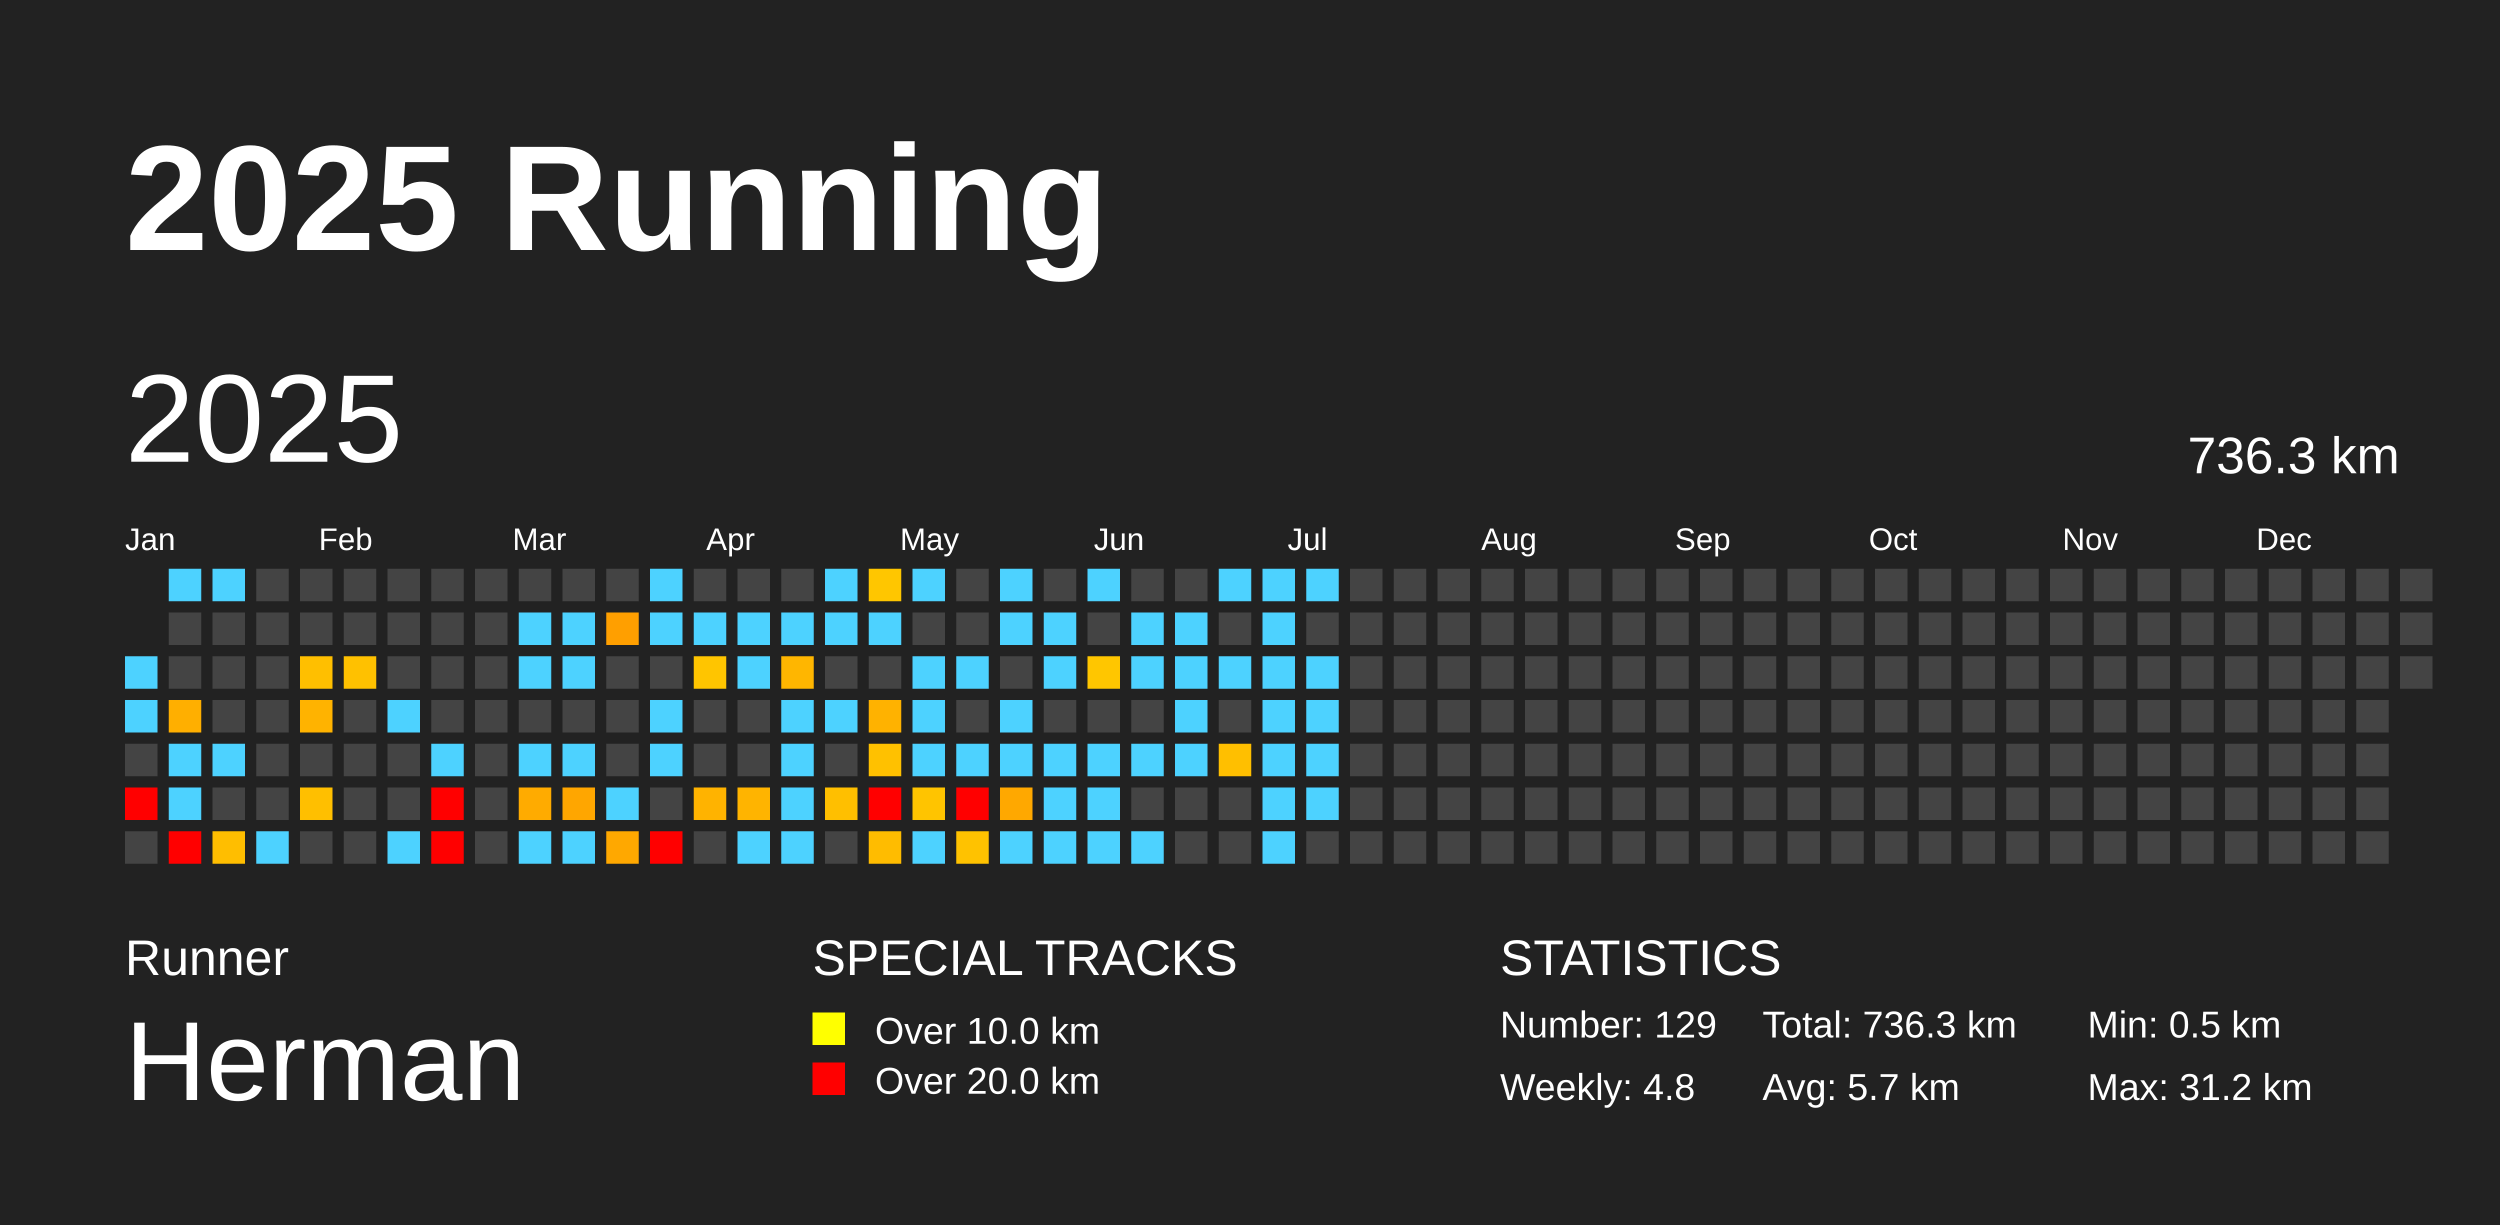
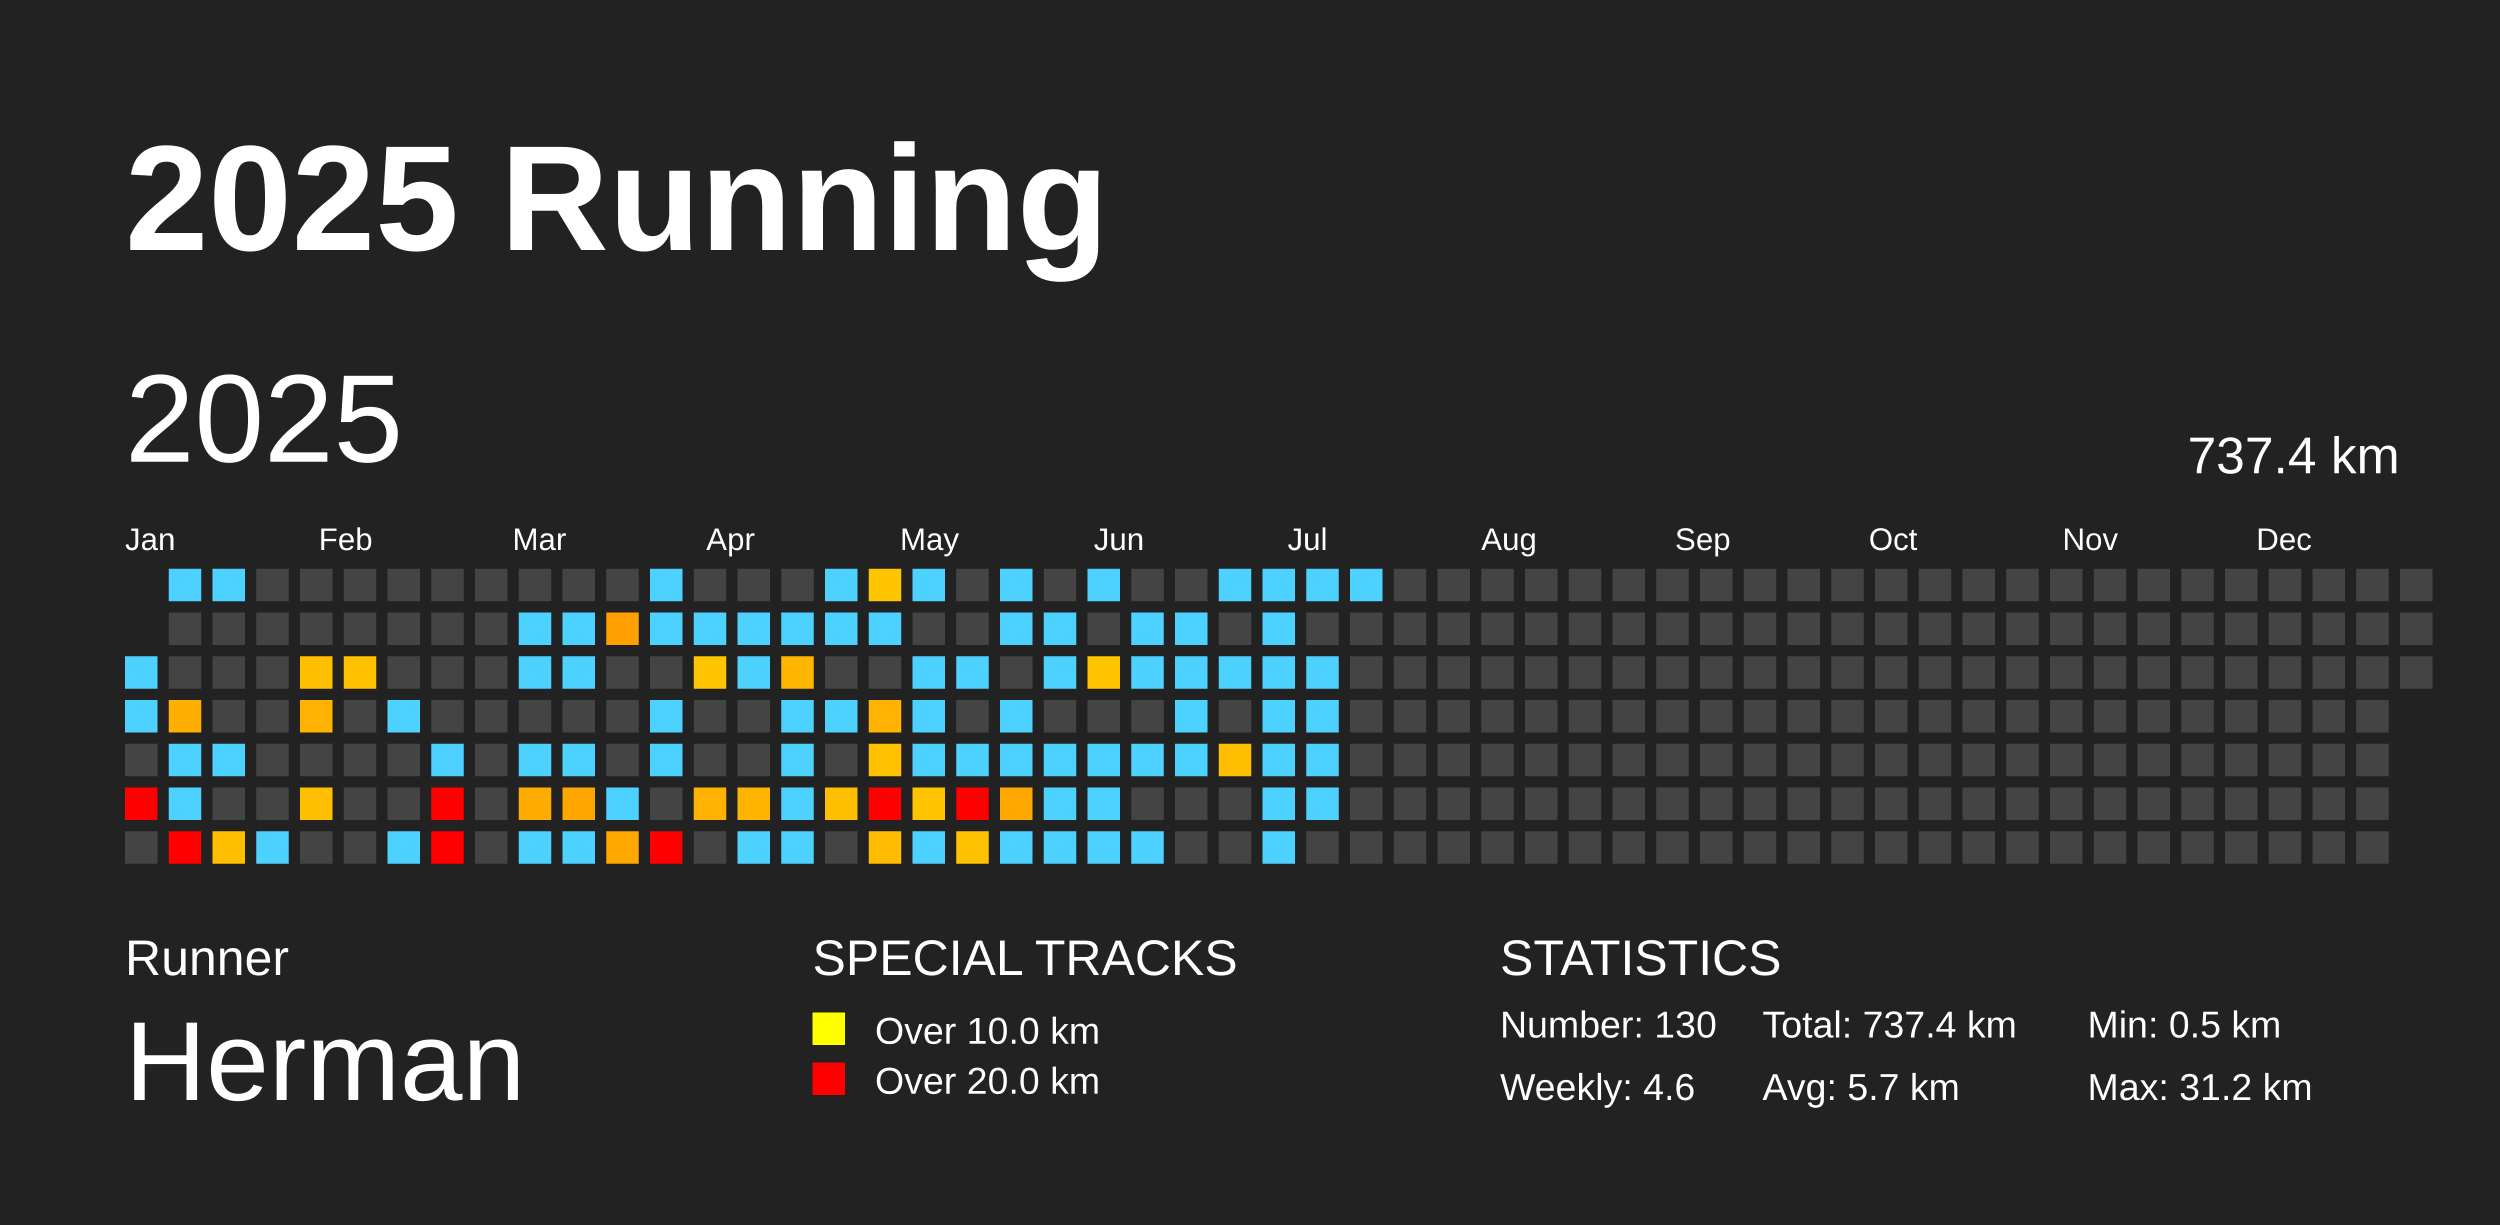
<svg xmlns="http://www.w3.org/2000/svg" baseProfile="full" height="98mm" version="1.1" viewBox="0,0,200,98" width="200mm">
  <defs />
  <rect fill="#222222" height="98" width="200" x="0" y="0" />
  <text fill="#FFFFFF" style="font-size:12px; font-family:Arial; font-weight:bold;" x="10" y="20">2025 Running</text>
  <text fill="#FFFFFF" style="font-size:4px; font-family:Arial" x="10" y="78">Runner</text>
  <text fill="#FFFFFF" style="font-size:9px; font-family:Arial" x="10" y="88">Herman</text>
  <text fill="#FFFFFF" style="font-size:4px; font-family:Arial" x="65" y="78">SPECIAL TRACKS</text>
  <rect fill="yellow" height="2.6" width="2.6" x="65" y="81" />
  <text fill="#FFFFFF" style="font-size:3px; font-family:Arial" x="70" y="83.5">Over 10.0 km</text>
  <rect fill="red" height="2.6" width="2.6" x="65" y="85" />
  <text fill="#FFFFFF" style="font-size:3px; font-family:Arial" x="70" y="87.5">Over 20.0 km</text>
  <text fill="#FFFFFF" style="font-size:4px; font-family:Arial" x="120" y="78">STATISTICS</text>
-   <text fill="#FFFFFF" style="font-size:3px; font-family:Arial" x="120" y="83">Number: 129</text>
-   <text fill="#FFFFFF" style="font-size:3px; font-family:Arial" x="120" y="88">Weekly: 4.8</text>
-   <text fill="#FFFFFF" style="font-size:3px; font-family:Arial" x="141" y="83">Total: 736.3 km</text>
+   <text fill="#FFFFFF" style="font-size:3px; font-family:Arial" x="120" y="83">Number: 130</text>
+   <text fill="#FFFFFF" style="font-size:3px; font-family:Arial" x="120" y="88">Weekly: 4.6</text>
+   <text fill="#FFFFFF" style="font-size:3px; font-family:Arial" x="141" y="83">Total: 737.4 km</text>
  <text fill="#FFFFFF" style="font-size:3px; font-family:Arial" x="141" y="88">Avg: 5.7 km</text>
  <text fill="#FFFFFF" style="font-size:3px; font-family:Arial" x="167" y="83">Min: 0.5 km</text>
  <text fill="#FFFFFF" style="font-size:3px; font-family:Arial" x="167" y="88">Max: 31.2 km</text>
  <text dominant-baseline="hanging" fill="#FFFFFF" style="font-size:10.0px; font-family:Arial;" x="10" y="30">2025</text>
-   <text dominant-baseline="hanging" fill="#FFFFFF" style="font-size:4.125px; font-family:Arial;" x="175" y="35">736.3 km</text>
+   <text dominant-baseline="hanging" fill="#FFFFFF" style="font-size:4.125px; font-family:Arial;" x="175" y="35">737.4 km</text>
  <text fill="#FFFFFF" style="font-size:2.5px; font-family:Arial" x="10.0" y="44">Jan</text>
  <text fill="#FFFFFF" style="font-size:2.5px; font-family:Arial" x="25.5" y="44">Feb</text>
  <text fill="#FFFFFF" style="font-size:2.5px; font-family:Arial" x="41.0" y="44">Mar</text>
  <text fill="#FFFFFF" style="font-size:2.5px; font-family:Arial" x="56.5" y="44">Apr</text>
  <text fill="#FFFFFF" style="font-size:2.5px; font-family:Arial" x="72.0" y="44">May</text>
  <text fill="#FFFFFF" style="font-size:2.5px; font-family:Arial" x="87.5" y="44">Jun</text>
  <text fill="#FFFFFF" style="font-size:2.5px; font-family:Arial" x="103.0" y="44">Jul</text>
  <text fill="#FFFFFF" style="font-size:2.5px; font-family:Arial" x="118.5" y="44">Aug</text>
  <text fill="#FFFFFF" style="font-size:2.5px; font-family:Arial" x="134.0" y="44">Sep</text>
  <text fill="#FFFFFF" style="font-size:2.5px; font-family:Arial" x="149.5" y="44">Oct</text>
  <text fill="#FFFFFF" style="font-size:2.5px; font-family:Arial" x="165.0" y="44">Nov</text>
  <text fill="#FFFFFF" style="font-size:2.5px; font-family:Arial" x="180.5" y="44">Dec</text>
  <rect fill="#4dd2ff" height="2.6" width="2.6" x="10.0" y="52.5" />
  <rect fill="#4dd2ff" height="2.6" width="2.6" x="10.0" y="56.0" />
  <rect fill="#444444" height="2.6" width="2.6" x="10.0" y="59.5" />
  <rect fill="red" height="2.6" width="2.6" x="10.0" y="63.0" />
  <rect fill="#444444" height="2.6" width="2.6" x="10.0" y="66.5" />
  <rect fill="#4dd2ff" height="2.6" width="2.6" x="13.5" y="45.5" />
  <rect fill="#444444" height="2.6" width="2.6" x="13.5" y="49.0" />
  <rect fill="#444444" height="2.6" width="2.6" x="13.5" y="52.5" />
  <rect fill="#ffaf00" height="2.6" width="2.6" x="13.5" y="56.0" />
  <rect fill="#4dd2ff" height="2.6" width="2.6" x="13.5" y="59.5" />
  <rect fill="#4dd2ff" height="2.6" width="2.6" x="13.5" y="63.0" />
  <rect fill="red" height="2.6" width="2.6" x="13.5" y="66.5" />
  <rect fill="#4dd2ff" height="2.6" width="2.6" x="17.0" y="45.5" />
  <rect fill="#444444" height="2.6" width="2.6" x="17.0" y="49.0" />
  <rect fill="#444444" height="2.6" width="2.6" x="17.0" y="52.5" />
  <rect fill="#444444" height="2.6" width="2.6" x="17.0" y="56.0" />
  <rect fill="#4dd2ff" height="2.6" width="2.6" x="17.0" y="59.5" />
  <rect fill="#444444" height="2.6" width="2.6" x="17.0" y="63.0" />
  <rect fill="#ffbe00" height="2.6" width="2.6" x="17.0" y="66.5" />
  <rect fill="#444444" height="2.6" width="2.6" x="20.5" y="45.5" />
  <rect fill="#444444" height="2.6" width="2.6" x="20.5" y="49.0" />
  <rect fill="#444444" height="2.6" width="2.6" x="20.5" y="52.5" />
  <rect fill="#444444" height="2.6" width="2.6" x="20.5" y="56.0" />
  <rect fill="#444444" height="2.6" width="2.6" x="20.5" y="59.5" />
  <rect fill="#444444" height="2.6" width="2.6" x="20.5" y="63.0" />
  <rect fill="#4dd2ff" height="2.6" width="2.6" x="20.5" y="66.5" />
  <rect fill="#444444" height="2.6" width="2.6" x="24.0" y="45.5" />
  <rect fill="#444444" height="2.6" width="2.6" x="24.0" y="49.0" />
  <rect fill="#ffbf00" height="2.6" width="2.6" x="24.0" y="52.5" />
  <rect fill="#ffb300" height="2.6" width="2.6" x="24.0" y="56.0" />
  <rect fill="#444444" height="2.6" width="2.6" x="24.0" y="59.5" />
  <rect fill="#ffbf00" height="2.6" width="2.6" x="24.0" y="63.0" />
  <rect fill="#444444" height="2.6" width="2.6" x="24.0" y="66.5" />
  <rect fill="#444444" height="2.6" width="2.6" x="27.5" y="45.5" />
  <rect fill="#444444" height="2.6" width="2.6" x="27.5" y="49.0" />
  <rect fill="#ffc100" height="2.6" width="2.6" x="27.5" y="52.5" />
  <rect fill="#444444" height="2.6" width="2.6" x="27.5" y="56.0" />
  <rect fill="#444444" height="2.6" width="2.6" x="27.5" y="59.5" />
  <rect fill="#444444" height="2.6" width="2.6" x="27.5" y="63.0" />
  <rect fill="#444444" height="2.6" width="2.6" x="27.5" y="66.5" />
  <rect fill="#444444" height="2.6" width="2.6" x="31.0" y="45.5" />
  <rect fill="#444444" height="2.6" width="2.6" x="31.0" y="49.0" />
  <rect fill="#444444" height="2.6" width="2.6" x="31.0" y="52.5" />
  <rect fill="#4dd2ff" height="2.6" width="2.6" x="31.0" y="56.0" />
  <rect fill="#444444" height="2.6" width="2.6" x="31.0" y="59.5" />
  <rect fill="#444444" height="2.6" width="2.6" x="31.0" y="63.0" />
  <rect fill="#4dd2ff" height="2.6" width="2.6" x="31.0" y="66.5" />
  <rect fill="#444444" height="2.6" width="2.6" x="34.5" y="45.5" />
  <rect fill="#444444" height="2.6" width="2.6" x="34.5" y="49.0" />
  <rect fill="#444444" height="2.6" width="2.6" x="34.5" y="52.5" />
  <rect fill="#444444" height="2.6" width="2.6" x="34.5" y="56.0" />
  <rect fill="#4dd2ff" height="2.6" width="2.6" x="34.5" y="59.5" />
  <rect fill="red" height="2.6" width="2.6" x="34.5" y="63.0" />
  <rect fill="red" height="2.6" width="2.6" x="34.5" y="66.5" />
  <rect fill="#444444" height="2.6" width="2.6" x="38.0" y="45.5" />
  <rect fill="#444444" height="2.6" width="2.6" x="38.0" y="49.0" />
  <rect fill="#444444" height="2.6" width="2.6" x="38.0" y="52.5" />
  <rect fill="#444444" height="2.6" width="2.6" x="38.0" y="56.0" />
  <rect fill="#444444" height="2.6" width="2.6" x="38.0" y="59.5" />
  <rect fill="#444444" height="2.6" width="2.6" x="38.0" y="63.0" />
  <rect fill="#444444" height="2.6" width="2.6" x="38.0" y="66.5" />
  <rect fill="#444444" height="2.6" width="2.6" x="41.5" y="45.5" />
  <rect fill="#4dd2ff" height="2.6" width="2.6" x="41.5" y="49.0" />
  <rect fill="#4dd2ff" height="2.6" width="2.6" x="41.5" y="52.5" />
  <rect fill="#444444" height="2.6" width="2.6" x="41.5" y="56.0" />
  <rect fill="#4dd2ff" height="2.6" width="2.6" x="41.5" y="59.5" />
  <rect fill="#ffab00" height="2.6" width="2.6" x="41.5" y="63.0" />
  <rect fill="#4dd2ff" height="2.6" width="2.6" x="41.5" y="66.5" />
  <rect fill="#444444" height="2.6" width="2.6" x="45.0" y="45.5" />
  <rect fill="#4dd2ff" height="2.6" width="2.6" x="45.0" y="49.0" />
  <rect fill="#4dd2ff" height="2.6" width="2.6" x="45.0" y="52.5" />
  <rect fill="#444444" height="2.6" width="2.6" x="45.0" y="56.0" />
  <rect fill="#4dd2ff" height="2.6" width="2.6" x="45.0" y="59.5" />
  <rect fill="#ffa600" height="2.6" width="2.6" x="45.0" y="63.0" />
  <rect fill="#4dd2ff" height="2.6" width="2.6" x="45.0" y="66.5" />
  <rect fill="#444444" height="2.6" width="2.6" x="48.5" y="45.5" />
  <rect fill="#ff9f00" height="2.6" width="2.6" x="48.5" y="49.0" />
  <rect fill="#444444" height="2.6" width="2.6" x="48.5" y="52.5" />
  <rect fill="#444444" height="2.6" width="2.6" x="48.5" y="56.0" />
  <rect fill="#444444" height="2.6" width="2.6" x="48.5" y="59.5" />
  <rect fill="#4dd2ff" height="2.6" width="2.6" x="48.5" y="63.0" />
  <rect fill="#ffa800" height="2.6" width="2.6" x="48.5" y="66.5" />
  <rect fill="#4dd2ff" height="2.6" width="2.6" x="52.0" y="45.5" />
  <rect fill="#4dd2ff" height="2.6" width="2.6" x="52.0" y="49.0" />
  <rect fill="#444444" height="2.6" width="2.6" x="52.0" y="52.5" />
  <rect fill="#4dd2ff" height="2.6" width="2.6" x="52.0" y="56.0" />
  <rect fill="#4dd2ff" height="2.6" width="2.6" x="52.0" y="59.5" />
  <rect fill="#444444" height="2.6" width="2.6" x="52.0" y="63.0" />
  <rect fill="red" height="2.6" width="2.6" x="52.0" y="66.5" />
  <rect fill="#444444" height="2.6" width="2.6" x="55.5" y="45.5" />
  <rect fill="#4dd2ff" height="2.6" width="2.6" x="55.5" y="49.0" />
  <rect fill="#ffc500" height="2.6" width="2.6" x="55.5" y="52.5" />
  <rect fill="#444444" height="2.6" width="2.6" x="55.5" y="56.0" />
  <rect fill="#444444" height="2.6" width="2.6" x="55.5" y="59.5" />
  <rect fill="#ffb300" height="2.6" width="2.6" x="55.5" y="63.0" />
  <rect fill="#444444" height="2.6" width="2.6" x="55.5" y="66.5" />
  <rect fill="#444444" height="2.6" width="2.6" x="59.0" y="45.5" />
  <rect fill="#4dd2ff" height="2.6" width="2.6" x="59.0" y="49.0" />
  <rect fill="#4dd2ff" height="2.6" width="2.6" x="59.0" y="52.5" />
  <rect fill="#444444" height="2.6" width="2.6" x="59.0" y="56.0" />
  <rect fill="#444444" height="2.6" width="2.6" x="59.0" y="59.5" />
  <rect fill="#ffb400" height="2.6" width="2.6" x="59.0" y="63.0" />
  <rect fill="#4dd2ff" height="2.6" width="2.6" x="59.0" y="66.5" />
  <rect fill="#444444" height="2.6" width="2.6" x="62.5" y="45.5" />
  <rect fill="#4dd2ff" height="2.6" width="2.6" x="62.5" y="49.0" />
  <rect fill="#ffb600" height="2.6" width="2.6" x="62.5" y="52.5" />
  <rect fill="#4dd2ff" height="2.6" width="2.6" x="62.5" y="56.0" />
  <rect fill="#4dd2ff" height="2.6" width="2.6" x="62.5" y="59.5" />
  <rect fill="#4dd2ff" height="2.6" width="2.6" x="62.5" y="63.0" />
  <rect fill="#4dd2ff" height="2.6" width="2.6" x="62.5" y="66.5" />
  <rect fill="#4dd2ff" height="2.6" width="2.6" x="66.0" y="45.5" />
  <rect fill="#4dd2ff" height="2.6" width="2.6" x="66.0" y="49.0" />
  <rect fill="#444444" height="2.6" width="2.6" x="66.0" y="52.5" />
  <rect fill="#4dd2ff" height="2.6" width="2.6" x="66.0" y="56.0" />
  <rect fill="#444444" height="2.6" width="2.6" x="66.0" y="59.5" />
  <rect fill="#ffbf00" height="2.6" width="2.6" x="66.0" y="63.0" />
  <rect fill="#444444" height="2.6" width="2.6" x="66.0" y="66.5" />
  <rect fill="#ffc600" height="2.6" width="2.6" x="69.5" y="45.5" />
  <rect fill="#4dd2ff" height="2.6" width="2.6" x="69.5" y="49.0" />
  <rect fill="#444444" height="2.6" width="2.6" x="69.5" y="52.5" />
  <rect fill="#ffb200" height="2.6" width="2.6" x="69.5" y="56.0" />
  <rect fill="#ffc100" height="2.6" width="2.6" x="69.5" y="59.5" />
  <rect fill="red" height="2.6" width="2.6" x="69.5" y="63.0" />
  <rect fill="#ffbc00" height="2.6" width="2.6" x="69.5" y="66.5" />
  <rect fill="#4dd2ff" height="2.6" width="2.6" x="73.0" y="45.5" />
  <rect fill="#444444" height="2.6" width="2.6" x="73.0" y="49.0" />
  <rect fill="#4dd2ff" height="2.6" width="2.6" x="73.0" y="52.5" />
  <rect fill="#4dd2ff" height="2.6" width="2.6" x="73.0" y="56.0" />
  <rect fill="#4dd2ff" height="2.6" width="2.6" x="73.0" y="59.5" />
  <rect fill="#ffc400" height="2.6" width="2.6" x="73.0" y="63.0" />
  <rect fill="#4dd2ff" height="2.6" width="2.6" x="73.0" y="66.5" />
  <rect fill="#444444" height="2.6" width="2.6" x="76.5" y="45.5" />
  <rect fill="#444444" height="2.6" width="2.6" x="76.5" y="49.0" />
  <rect fill="#4dd2ff" height="2.6" width="2.6" x="76.5" y="52.5" />
  <rect fill="#444444" height="2.6" width="2.6" x="76.5" y="56.0" />
  <rect fill="#4dd2ff" height="2.6" width="2.6" x="76.5" y="59.5" />
  <rect fill="red" height="2.6" width="2.6" x="76.5" y="63.0" />
  <rect fill="#ffc200" height="2.6" width="2.6" x="76.5" y="66.5" />
  <rect fill="#4dd2ff" height="2.6" width="2.6" x="80.0" y="45.5" />
  <rect fill="#4dd2ff" height="2.6" width="2.6" x="80.0" y="49.0" />
  <rect fill="#444444" height="2.6" width="2.6" x="80.0" y="52.5" />
  <rect fill="#4dd2ff" height="2.6" width="2.6" x="80.0" y="56.0" />
  <rect fill="#4dd2ff" height="2.6" width="2.6" x="80.0" y="59.5" />
  <rect fill="#ffa800" height="2.6" width="2.6" x="80.0" y="63.0" />
  <rect fill="#4dd2ff" height="2.6" width="2.6" x="80.0" y="66.5" />
  <rect fill="#444444" height="2.6" width="2.6" x="83.5" y="45.5" />
  <rect fill="#4dd2ff" height="2.6" width="2.6" x="83.5" y="49.0" />
  <rect fill="#4dd2ff" height="2.6" width="2.6" x="83.5" y="52.5" />
  <rect fill="#444444" height="2.6" width="2.6" x="83.5" y="56.0" />
  <rect fill="#4dd2ff" height="2.6" width="2.6" x="83.5" y="59.5" />
  <rect fill="#4dd2ff" height="2.6" width="2.6" x="83.5" y="63.0" />
  <rect fill="#4dd2ff" height="2.6" width="2.6" x="83.5" y="66.5" />
  <rect fill="#4dd2ff" height="2.6" width="2.6" x="87.0" y="45.5" />
  <rect fill="#444444" height="2.6" width="2.6" x="87.0" y="49.0" />
  <rect fill="#ffc600" height="2.6" width="2.6" x="87.0" y="52.5" />
  <rect fill="#444444" height="2.6" width="2.6" x="87.0" y="56.0" />
  <rect fill="#4dd2ff" height="2.6" width="2.6" x="87.0" y="59.5" />
  <rect fill="#4dd2ff" height="2.6" width="2.6" x="87.0" y="63.0" />
  <rect fill="#4dd2ff" height="2.6" width="2.6" x="87.0" y="66.5" />
  <rect fill="#444444" height="2.6" width="2.6" x="90.5" y="45.5" />
  <rect fill="#4dd2ff" height="2.6" width="2.6" x="90.5" y="49.0" />
  <rect fill="#4dd2ff" height="2.6" width="2.6" x="90.5" y="52.5" />
  <rect fill="#444444" height="2.6" width="2.6" x="90.5" y="56.0" />
  <rect fill="#4dd2ff" height="2.6" width="2.6" x="90.5" y="59.5" />
  <rect fill="#444444" height="2.6" width="2.6" x="90.5" y="63.0" />
  <rect fill="#4dd2ff" height="2.6" width="2.6" x="90.5" y="66.5" />
  <rect fill="#444444" height="2.6" width="2.6" x="94.0" y="45.5" />
  <rect fill="#4dd2ff" height="2.6" width="2.6" x="94.0" y="49.0" />
  <rect fill="#4dd2ff" height="2.6" width="2.6" x="94.0" y="52.5" />
  <rect fill="#4dd2ff" height="2.6" width="2.6" x="94.0" y="56.0" />
  <rect fill="#4dd2ff" height="2.6" width="2.6" x="94.0" y="59.5" />
  <rect fill="#444444" height="2.6" width="2.6" x="94.0" y="63.0" />
  <rect fill="#444444" height="2.6" width="2.6" x="94.0" y="66.5" />
  <rect fill="#4dd2ff" height="2.6" width="2.6" x="97.5" y="45.5" />
  <rect fill="#444444" height="2.6" width="2.6" x="97.5" y="49.0" />
  <rect fill="#4dd2ff" height="2.6" width="2.6" x="97.5" y="52.5" />
  <rect fill="#444444" height="2.6" width="2.6" x="97.5" y="56.0" />
  <rect fill="#ffbf00" height="2.6" width="2.6" x="97.5" y="59.5" />
  <rect fill="#444444" height="2.6" width="2.6" x="97.5" y="63.0" />
  <rect fill="#444444" height="2.6" width="2.6" x="97.5" y="66.5" />
  <rect fill="#4dd2ff" height="2.6" width="2.6" x="101.0" y="45.5" />
  <rect fill="#4dd2ff" height="2.6" width="2.6" x="101.0" y="49.0" />
  <rect fill="#4dd2ff" height="2.6" width="2.6" x="101.0" y="52.5" />
  <rect fill="#4dd2ff" height="2.6" width="2.6" x="101.0" y="56.0" />
  <rect fill="#4dd2ff" height="2.6" width="2.6" x="101.0" y="59.5" />
  <rect fill="#4dd2ff" height="2.6" width="2.6" x="101.0" y="63.0" />
  <rect fill="#4dd2ff" height="2.6" width="2.6" x="101.0" y="66.5" />
  <rect fill="#4dd2ff" height="2.6" width="2.6" x="104.5" y="45.5" />
  <rect fill="#444444" height="2.6" width="2.6" x="104.5" y="49.0" />
  <rect fill="#4dd2ff" height="2.6" width="2.6" x="104.5" y="52.5" />
  <rect fill="#4dd2ff" height="2.6" width="2.6" x="104.5" y="56.0" />
  <rect fill="#4dd2ff" height="2.6" width="2.6" x="104.5" y="59.5" />
  <rect fill="#4dd2ff" height="2.6" width="2.6" x="104.5" y="63.0" />
  <rect fill="#444444" height="2.6" width="2.6" x="104.5" y="66.5" />
-   <rect fill="#444444" height="2.6" width="2.6" x="108.0" y="45.5" />
+   <rect fill="#4dd2ff" height="2.6" width="2.6" x="108.0" y="45.5" />
  <rect fill="#444444" height="2.6" width="2.6" x="108.0" y="49.0" />
  <rect fill="#444444" height="2.6" width="2.6" x="108.0" y="52.5" />
  <rect fill="#444444" height="2.6" width="2.6" x="108.0" y="56.0" />
  <rect fill="#444444" height="2.6" width="2.6" x="108.0" y="59.5" />
  <rect fill="#444444" height="2.6" width="2.6" x="108.0" y="63.0" />
  <rect fill="#444444" height="2.6" width="2.6" x="108.0" y="66.5" />
  <rect fill="#444444" height="2.6" width="2.6" x="111.5" y="45.5" />
  <rect fill="#444444" height="2.6" width="2.6" x="111.5" y="49.0" />
  <rect fill="#444444" height="2.6" width="2.6" x="111.5" y="52.5" />
  <rect fill="#444444" height="2.6" width="2.6" x="111.5" y="56.0" />
  <rect fill="#444444" height="2.6" width="2.6" x="111.5" y="59.5" />
  <rect fill="#444444" height="2.6" width="2.6" x="111.5" y="63.0" />
  <rect fill="#444444" height="2.6" width="2.6" x="111.5" y="66.5" />
  <rect fill="#444444" height="2.6" width="2.6" x="115.0" y="45.5" />
  <rect fill="#444444" height="2.6" width="2.6" x="115.0" y="49.0" />
  <rect fill="#444444" height="2.6" width="2.6" x="115.0" y="52.5" />
  <rect fill="#444444" height="2.6" width="2.6" x="115.0" y="56.0" />
  <rect fill="#444444" height="2.6" width="2.6" x="115.0" y="59.5" />
  <rect fill="#444444" height="2.6" width="2.6" x="115.0" y="63.0" />
  <rect fill="#444444" height="2.6" width="2.6" x="115.0" y="66.5" />
  <rect fill="#444444" height="2.6" width="2.6" x="118.5" y="45.5" />
  <rect fill="#444444" height="2.6" width="2.6" x="118.5" y="49.0" />
  <rect fill="#444444" height="2.6" width="2.6" x="118.5" y="52.5" />
  <rect fill="#444444" height="2.6" width="2.6" x="118.5" y="56.0" />
  <rect fill="#444444" height="2.6" width="2.6" x="118.5" y="59.5" />
  <rect fill="#444444" height="2.6" width="2.6" x="118.5" y="63.0" />
  <rect fill="#444444" height="2.6" width="2.6" x="118.5" y="66.5" />
  <rect fill="#444444" height="2.6" width="2.6" x="122.0" y="45.5" />
  <rect fill="#444444" height="2.6" width="2.6" x="122.0" y="49.0" />
  <rect fill="#444444" height="2.6" width="2.6" x="122.0" y="52.5" />
  <rect fill="#444444" height="2.6" width="2.6" x="122.0" y="56.0" />
  <rect fill="#444444" height="2.6" width="2.6" x="122.0" y="59.5" />
  <rect fill="#444444" height="2.6" width="2.6" x="122.0" y="63.0" />
  <rect fill="#444444" height="2.6" width="2.6" x="122.0" y="66.5" />
  <rect fill="#444444" height="2.6" width="2.6" x="125.5" y="45.5" />
  <rect fill="#444444" height="2.6" width="2.6" x="125.5" y="49.0" />
  <rect fill="#444444" height="2.6" width="2.6" x="125.5" y="52.5" />
  <rect fill="#444444" height="2.6" width="2.6" x="125.5" y="56.0" />
  <rect fill="#444444" height="2.6" width="2.6" x="125.5" y="59.5" />
  <rect fill="#444444" height="2.6" width="2.6" x="125.5" y="63.0" />
  <rect fill="#444444" height="2.6" width="2.6" x="125.5" y="66.5" />
  <rect fill="#444444" height="2.6" width="2.6" x="129.0" y="45.5" />
  <rect fill="#444444" height="2.6" width="2.6" x="129.0" y="49.0" />
  <rect fill="#444444" height="2.6" width="2.6" x="129.0" y="52.5" />
  <rect fill="#444444" height="2.6" width="2.6" x="129.0" y="56.0" />
  <rect fill="#444444" height="2.6" width="2.6" x="129.0" y="59.5" />
  <rect fill="#444444" height="2.6" width="2.6" x="129.0" y="63.0" />
  <rect fill="#444444" height="2.6" width="2.6" x="129.0" y="66.5" />
  <rect fill="#444444" height="2.6" width="2.6" x="132.5" y="45.5" />
  <rect fill="#444444" height="2.6" width="2.6" x="132.5" y="49.0" />
  <rect fill="#444444" height="2.6" width="2.6" x="132.5" y="52.5" />
  <rect fill="#444444" height="2.6" width="2.6" x="132.5" y="56.0" />
  <rect fill="#444444" height="2.6" width="2.6" x="132.5" y="59.5" />
  <rect fill="#444444" height="2.6" width="2.6" x="132.5" y="63.0" />
  <rect fill="#444444" height="2.6" width="2.6" x="132.5" y="66.5" />
  <rect fill="#444444" height="2.6" width="2.6" x="136.0" y="45.5" />
  <rect fill="#444444" height="2.6" width="2.6" x="136.0" y="49.0" />
  <rect fill="#444444" height="2.6" width="2.6" x="136.0" y="52.5" />
  <rect fill="#444444" height="2.6" width="2.6" x="136.0" y="56.0" />
  <rect fill="#444444" height="2.6" width="2.6" x="136.0" y="59.5" />
  <rect fill="#444444" height="2.6" width="2.6" x="136.0" y="63.0" />
  <rect fill="#444444" height="2.6" width="2.6" x="136.0" y="66.5" />
  <rect fill="#444444" height="2.6" width="2.6" x="139.5" y="45.5" />
  <rect fill="#444444" height="2.6" width="2.6" x="139.5" y="49.0" />
  <rect fill="#444444" height="2.6" width="2.6" x="139.5" y="52.5" />
  <rect fill="#444444" height="2.6" width="2.6" x="139.5" y="56.0" />
  <rect fill="#444444" height="2.6" width="2.6" x="139.5" y="59.5" />
  <rect fill="#444444" height="2.6" width="2.6" x="139.5" y="63.0" />
  <rect fill="#444444" height="2.6" width="2.6" x="139.5" y="66.5" />
  <rect fill="#444444" height="2.6" width="2.6" x="143.0" y="45.5" />
  <rect fill="#444444" height="2.6" width="2.6" x="143.0" y="49.0" />
  <rect fill="#444444" height="2.6" width="2.6" x="143.0" y="52.5" />
  <rect fill="#444444" height="2.6" width="2.6" x="143.0" y="56.0" />
  <rect fill="#444444" height="2.6" width="2.6" x="143.0" y="59.5" />
  <rect fill="#444444" height="2.6" width="2.6" x="143.0" y="63.0" />
  <rect fill="#444444" height="2.6" width="2.6" x="143.0" y="66.5" />
  <rect fill="#444444" height="2.6" width="2.6" x="146.5" y="45.5" />
  <rect fill="#444444" height="2.6" width="2.6" x="146.5" y="49.0" />
  <rect fill="#444444" height="2.6" width="2.6" x="146.5" y="52.5" />
  <rect fill="#444444" height="2.6" width="2.6" x="146.5" y="56.0" />
  <rect fill="#444444" height="2.6" width="2.6" x="146.5" y="59.5" />
  <rect fill="#444444" height="2.6" width="2.6" x="146.5" y="63.0" />
  <rect fill="#444444" height="2.6" width="2.6" x="146.5" y="66.5" />
  <rect fill="#444444" height="2.6" width="2.6" x="150.0" y="45.5" />
  <rect fill="#444444" height="2.6" width="2.6" x="150.0" y="49.0" />
  <rect fill="#444444" height="2.6" width="2.6" x="150.0" y="52.5" />
  <rect fill="#444444" height="2.6" width="2.6" x="150.0" y="56.0" />
  <rect fill="#444444" height="2.6" width="2.6" x="150.0" y="59.5" />
  <rect fill="#444444" height="2.6" width="2.6" x="150.0" y="63.0" />
  <rect fill="#444444" height="2.6" width="2.6" x="150.0" y="66.5" />
  <rect fill="#444444" height="2.6" width="2.6" x="153.5" y="45.5" />
  <rect fill="#444444" height="2.6" width="2.6" x="153.5" y="49.0" />
  <rect fill="#444444" height="2.6" width="2.6" x="153.5" y="52.5" />
  <rect fill="#444444" height="2.6" width="2.6" x="153.5" y="56.0" />
  <rect fill="#444444" height="2.6" width="2.6" x="153.5" y="59.5" />
  <rect fill="#444444" height="2.6" width="2.6" x="153.5" y="63.0" />
  <rect fill="#444444" height="2.6" width="2.6" x="153.5" y="66.5" />
  <rect fill="#444444" height="2.6" width="2.6" x="157.0" y="45.5" />
  <rect fill="#444444" height="2.6" width="2.6" x="157.0" y="49.0" />
  <rect fill="#444444" height="2.6" width="2.6" x="157.0" y="52.5" />
  <rect fill="#444444" height="2.6" width="2.6" x="157.0" y="56.0" />
  <rect fill="#444444" height="2.6" width="2.6" x="157.0" y="59.5" />
  <rect fill="#444444" height="2.6" width="2.6" x="157.0" y="63.0" />
  <rect fill="#444444" height="2.6" width="2.6" x="157.0" y="66.5" />
  <rect fill="#444444" height="2.6" width="2.6" x="160.5" y="45.5" />
  <rect fill="#444444" height="2.6" width="2.6" x="160.5" y="49.0" />
  <rect fill="#444444" height="2.6" width="2.6" x="160.5" y="52.5" />
  <rect fill="#444444" height="2.6" width="2.6" x="160.5" y="56.0" />
  <rect fill="#444444" height="2.6" width="2.6" x="160.5" y="59.5" />
  <rect fill="#444444" height="2.6" width="2.6" x="160.5" y="63.0" />
  <rect fill="#444444" height="2.6" width="2.6" x="160.5" y="66.5" />
  <rect fill="#444444" height="2.6" width="2.6" x="164.0" y="45.5" />
  <rect fill="#444444" height="2.6" width="2.6" x="164.0" y="49.0" />
  <rect fill="#444444" height="2.6" width="2.6" x="164.0" y="52.5" />
  <rect fill="#444444" height="2.6" width="2.6" x="164.0" y="56.0" />
  <rect fill="#444444" height="2.6" width="2.6" x="164.0" y="59.5" />
  <rect fill="#444444" height="2.6" width="2.6" x="164.0" y="63.0" />
  <rect fill="#444444" height="2.6" width="2.6" x="164.0" y="66.5" />
  <rect fill="#444444" height="2.6" width="2.6" x="167.5" y="45.5" />
  <rect fill="#444444" height="2.6" width="2.6" x="167.5" y="49.0" />
  <rect fill="#444444" height="2.6" width="2.6" x="167.5" y="52.5" />
  <rect fill="#444444" height="2.6" width="2.6" x="167.5" y="56.0" />
  <rect fill="#444444" height="2.6" width="2.6" x="167.5" y="59.5" />
  <rect fill="#444444" height="2.6" width="2.6" x="167.5" y="63.0" />
  <rect fill="#444444" height="2.6" width="2.6" x="167.5" y="66.5" />
  <rect fill="#444444" height="2.6" width="2.6" x="171.0" y="45.5" />
  <rect fill="#444444" height="2.6" width="2.6" x="171.0" y="49.0" />
  <rect fill="#444444" height="2.6" width="2.6" x="171.0" y="52.5" />
  <rect fill="#444444" height="2.6" width="2.6" x="171.0" y="56.0" />
  <rect fill="#444444" height="2.6" width="2.6" x="171.0" y="59.5" />
  <rect fill="#444444" height="2.6" width="2.6" x="171.0" y="63.0" />
  <rect fill="#444444" height="2.6" width="2.6" x="171.0" y="66.5" />
  <rect fill="#444444" height="2.6" width="2.6" x="174.5" y="45.5" />
  <rect fill="#444444" height="2.6" width="2.6" x="174.5" y="49.0" />
  <rect fill="#444444" height="2.6" width="2.6" x="174.5" y="52.5" />
  <rect fill="#444444" height="2.6" width="2.6" x="174.5" y="56.0" />
  <rect fill="#444444" height="2.6" width="2.6" x="174.5" y="59.5" />
  <rect fill="#444444" height="2.6" width="2.6" x="174.5" y="63.0" />
  <rect fill="#444444" height="2.6" width="2.6" x="174.5" y="66.5" />
  <rect fill="#444444" height="2.6" width="2.6" x="178.0" y="45.5" />
  <rect fill="#444444" height="2.6" width="2.6" x="178.0" y="49.0" />
  <rect fill="#444444" height="2.6" width="2.6" x="178.0" y="52.5" />
  <rect fill="#444444" height="2.6" width="2.6" x="178.0" y="56.0" />
  <rect fill="#444444" height="2.6" width="2.6" x="178.0" y="59.5" />
  <rect fill="#444444" height="2.6" width="2.6" x="178.0" y="63.0" />
  <rect fill="#444444" height="2.6" width="2.6" x="178.0" y="66.5" />
  <rect fill="#444444" height="2.6" width="2.6" x="181.5" y="45.5" />
  <rect fill="#444444" height="2.6" width="2.6" x="181.5" y="49.0" />
  <rect fill="#444444" height="2.6" width="2.6" x="181.5" y="52.5" />
  <rect fill="#444444" height="2.6" width="2.6" x="181.5" y="56.0" />
  <rect fill="#444444" height="2.6" width="2.6" x="181.5" y="59.5" />
  <rect fill="#444444" height="2.6" width="2.6" x="181.5" y="63.0" />
  <rect fill="#444444" height="2.6" width="2.6" x="181.5" y="66.5" />
  <rect fill="#444444" height="2.6" width="2.6" x="185.0" y="45.5" />
  <rect fill="#444444" height="2.6" width="2.6" x="185.0" y="49.0" />
  <rect fill="#444444" height="2.6" width="2.6" x="185.0" y="52.5" />
  <rect fill="#444444" height="2.6" width="2.6" x="185.0" y="56.0" />
  <rect fill="#444444" height="2.6" width="2.6" x="185.0" y="59.5" />
  <rect fill="#444444" height="2.6" width="2.6" x="185.0" y="63.0" />
  <rect fill="#444444" height="2.6" width="2.6" x="185.0" y="66.5" />
  <rect fill="#444444" height="2.6" width="2.6" x="188.5" y="45.5" />
  <rect fill="#444444" height="2.6" width="2.6" x="188.5" y="49.0" />
  <rect fill="#444444" height="2.6" width="2.6" x="188.5" y="52.5" />
  <rect fill="#444444" height="2.6" width="2.6" x="188.5" y="56.0" />
  <rect fill="#444444" height="2.6" width="2.6" x="188.5" y="59.5" />
  <rect fill="#444444" height="2.6" width="2.6" x="188.5" y="63.0" />
  <rect fill="#444444" height="2.6" width="2.6" x="188.5" y="66.5" />
  <rect fill="#444444" height="2.6" width="2.6" x="192.0" y="45.5" />
  <rect fill="#444444" height="2.6" width="2.6" x="192.0" y="49.0" />
  <rect fill="#444444" height="2.6" width="2.6" x="192.0" y="52.5" />
</svg>
